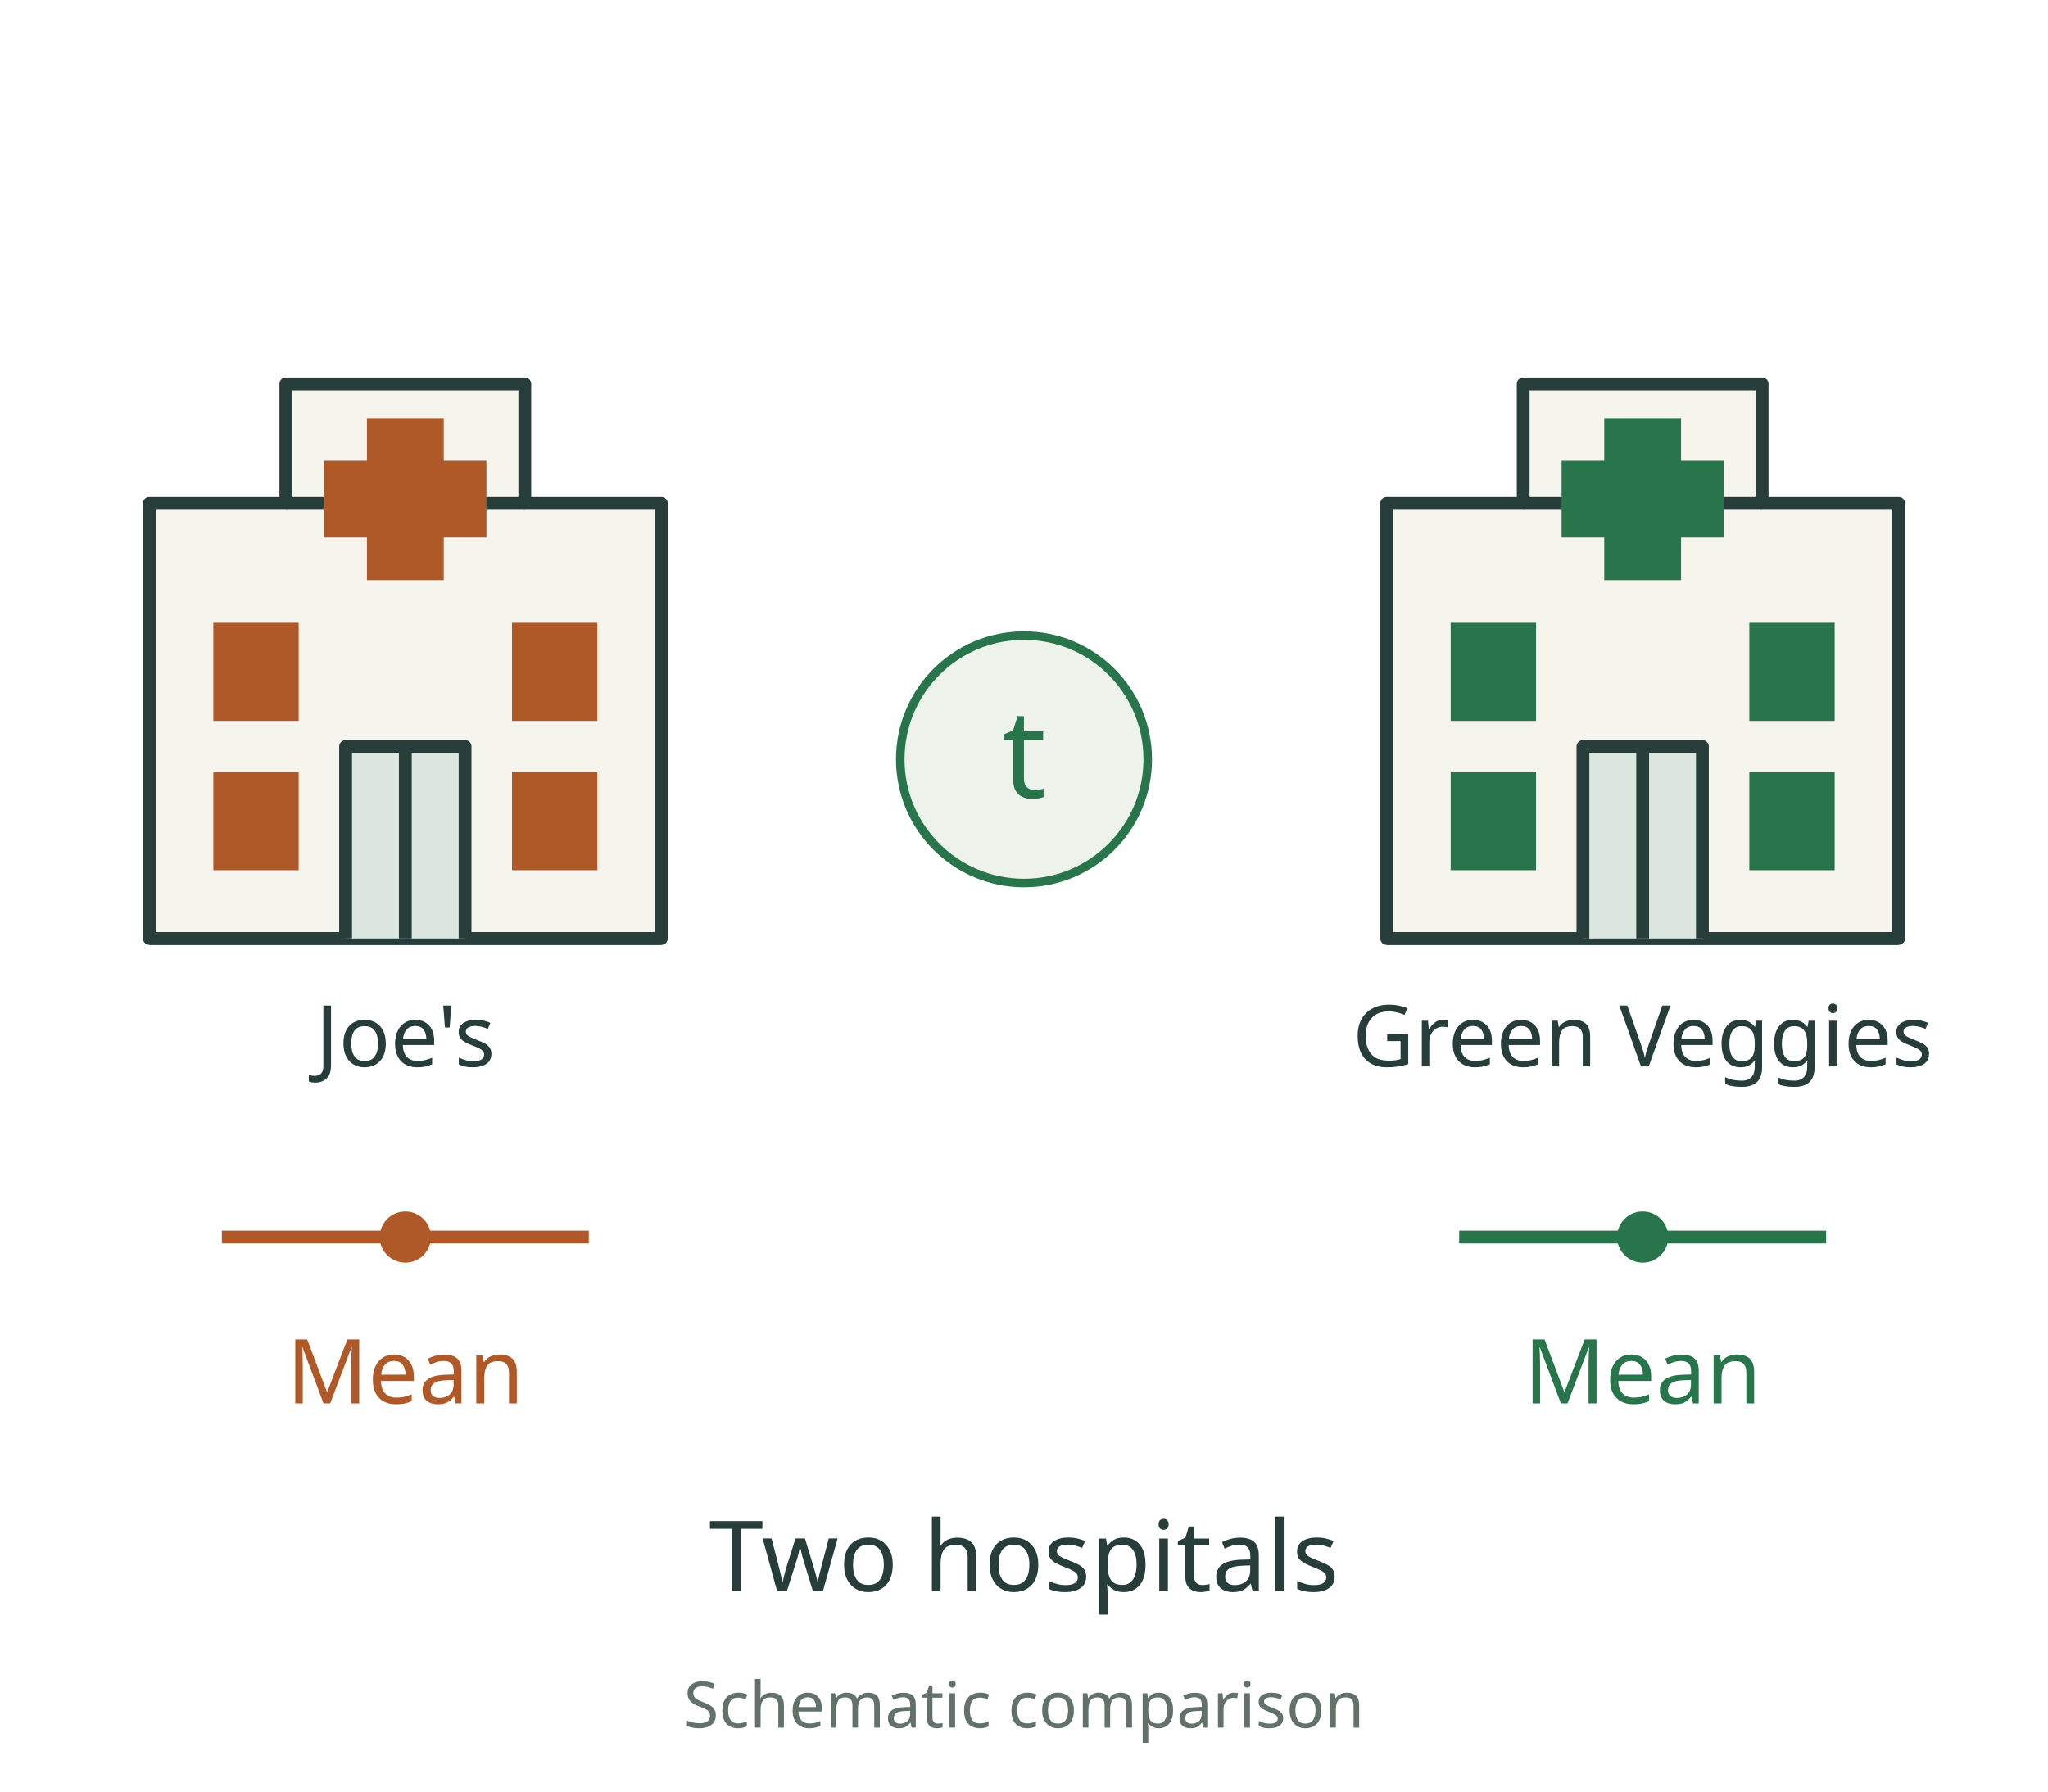
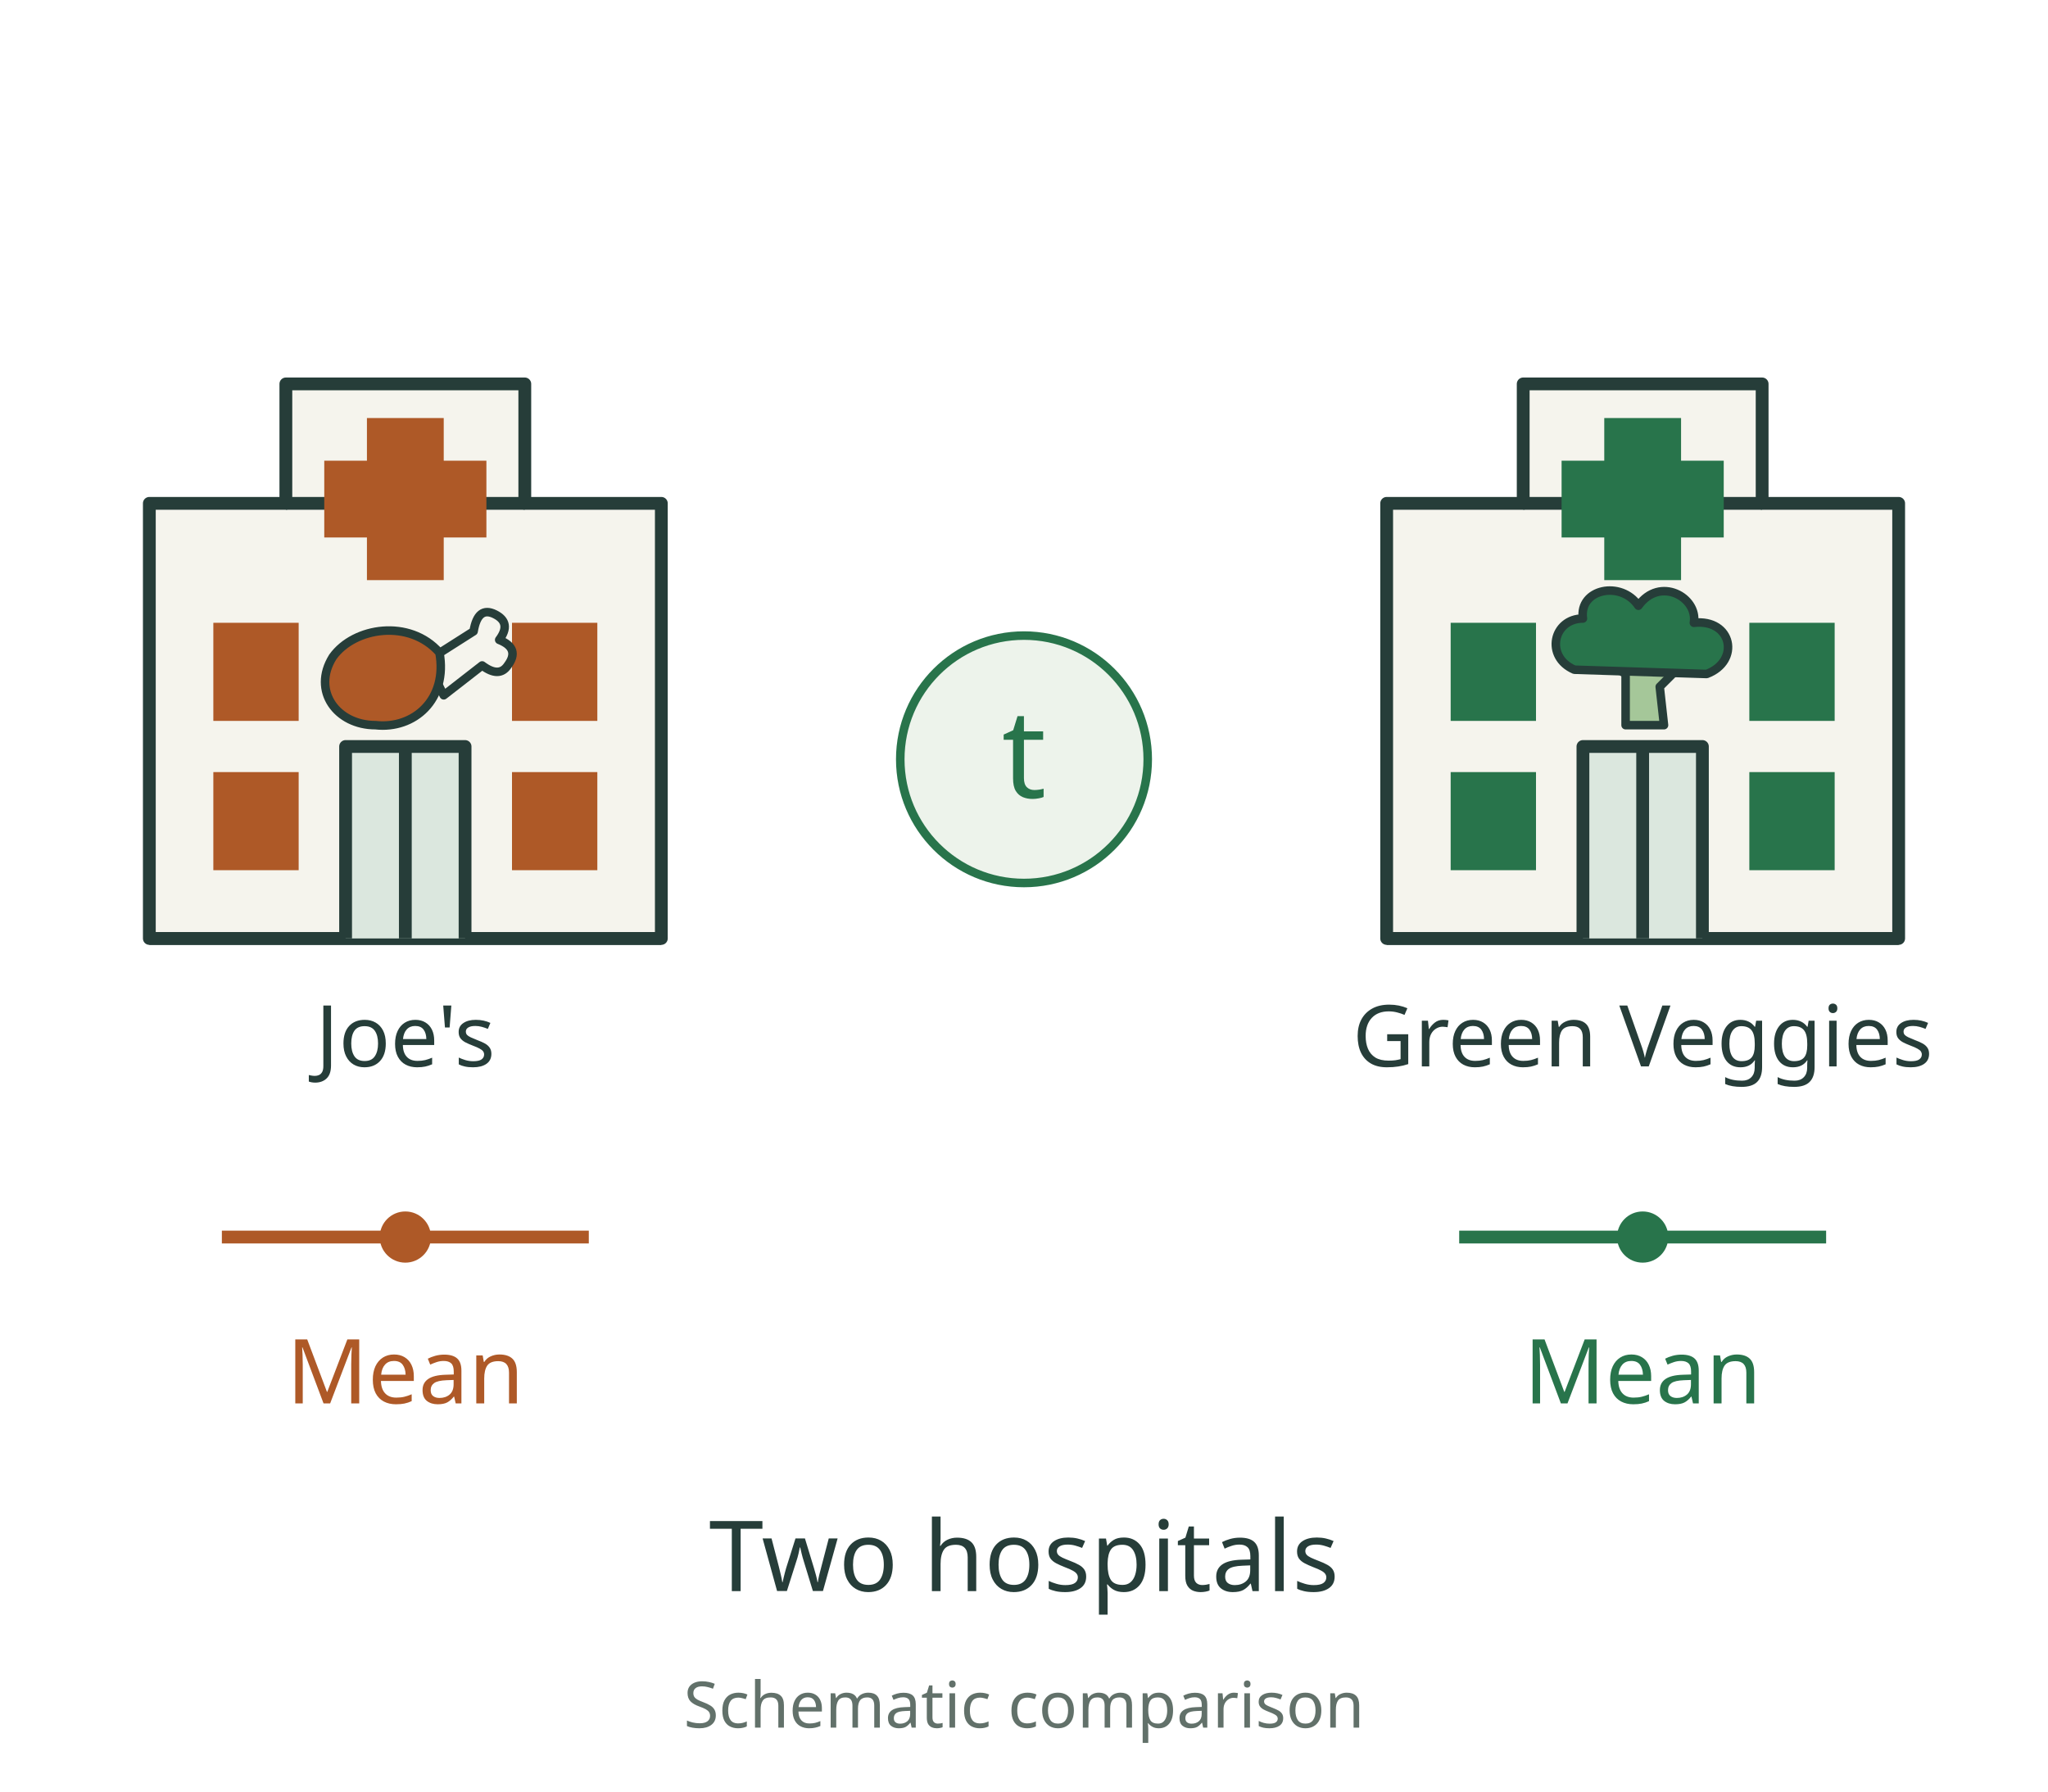
<svg xmlns="http://www.w3.org/2000/svg" width="480" height="420" viewBox="0 0 480 420" role="img" aria-labelledby="art-title art-description">
  <g id="joe's-hospital" transform="translate(25 70)" stroke="#263D39" stroke-width="3" stroke-linejoin="round">
    <path d="M10 150 V48 H42 V20 H98 V48 H130 V150 Z" fill="#F5F4ED" />
    <path d="M42 48 H98 M10 150 H130" fill="none" />
    <path d="M61 28 H79 V38 H89 V56 H79 V66 H61 V56 H51 V38 H61 Z" fill="#AE5927" stroke="none" />
    <g fill="#AE5927" stroke="none">
      <rect x="25" y="76" width="20" height="23" />
      <rect x="95" y="76" width="20" height="23" />
      <rect x="25" y="111" width="20" height="23" />
      <rect x="95" y="111" width="20" height="23" />
    </g>
    <path d="M56 150 V105 H84 V150 M70 105 V150" fill="#DBE7DE" />
+     <g id="fried-chicken-sign" stroke="#263D39" stroke-width="2" stroke-linejoin="round">
+       <path d="M75 85 L86 78 Q87 72 91 74 Q95 76 92 80 Q97 82 94 86 Q92 89 88 86 L79 93 Z" fill="#F5F4ED" />
+       <path d="M78 83 C71 75 58 77 53 84 C48 92 54 100 63 100 C72 101 80 94 78 83 Z" fill="#AE5927" />
+     </g>
  </g>
  <text x="95" y="250" text-anchor="middle" font-family="Atkinson Hyperlegible Next, sans-serif" font-size="20" fill="#263D39">Joe's</text>
  <g id="green-veggies-hospital" transform="translate(315 70)" stroke="#263D39" stroke-width="3" stroke-linejoin="round">
    <path d="M10 150 V48 H42 V20 H98 V48 H130 V150 Z" fill="#F5F4ED" />
    <path d="M42 48 H98 M10 150 H130" fill="none" />
    <path d="M61 28 H79 V38 H89 V56 H79 V66 H61 V56 H51 V38 H61 Z" fill="#28744B" stroke="none" />
    <g fill="#28744B" stroke="none">
      <rect x="25" y="76" width="20" height="23" />
      <rect x="95" y="76" width="20" height="23" />
      <rect x="25" y="111" width="20" height="23" />
      <rect x="95" y="111" width="20" height="23" />
    </g>
    <path d="M56 150 V105 H84 V150 M70 105 V150" fill="#DBE7DE" />
+     <g id="broccoli-sign" stroke="#263D39" stroke-width="2" stroke-linejoin="round">
+       <path d="M66 100 L66 88 L58 83 L62 79 L71 87 L77 80 L82 83 L74 91 L75 100 Z" fill="#A5C799" />
+       <path d="M54 87 C47 84 49 75 56 75 C55 68 65 66 69 72 C74 65 83 70 82 76 C91 75 93 85 85 88 Z" fill="#28744B" />
+     </g>
  </g>
  <text x="385" y="250" text-anchor="middle" font-family="Atkinson Hyperlegible Next, sans-serif" font-size="20" fill="#263D39">Green Veggies</text>
  <circle cx="240" cy="178" r="29" fill="#EDF3EB" stroke="#28744B" stroke-width="2" />
  <text x="240" y="187" text-anchor="middle" font-family="Atkinson Hyperlegible Next, sans-serif" font-size="29" fill="#28744B">t</text>
  <path d="M52 290 H138" stroke="#AE5927" stroke-width="3" />
  <circle cx="95" cy="290" r="6" fill="#AE5927" />
  <path d="M342 290 H428" stroke="#28744B" stroke-width="3" />
  <circle cx="385" cy="290" r="6" fill="#28744B" />
  <text x="95" y="329" text-anchor="middle" font-family="Atkinson Hyperlegible Next, sans-serif" font-size="21" fill="#AE5927">Mean</text>
  <text x="385" y="329" text-anchor="middle" font-family="Atkinson Hyperlegible Next, sans-serif" font-size="21" fill="#28744B">Mean</text>
  <text x="240" y="373" text-anchor="middle" font-family="Atkinson Hyperlegible Next, sans-serif" font-size="23" fill="#263D39">Two hospitals</text>
  <text x="240" y="405" text-anchor="middle" font-family="Atkinson Hyperlegible Next, sans-serif" font-size="15" fill="#62716A">Schematic comparison</text>
</svg>
